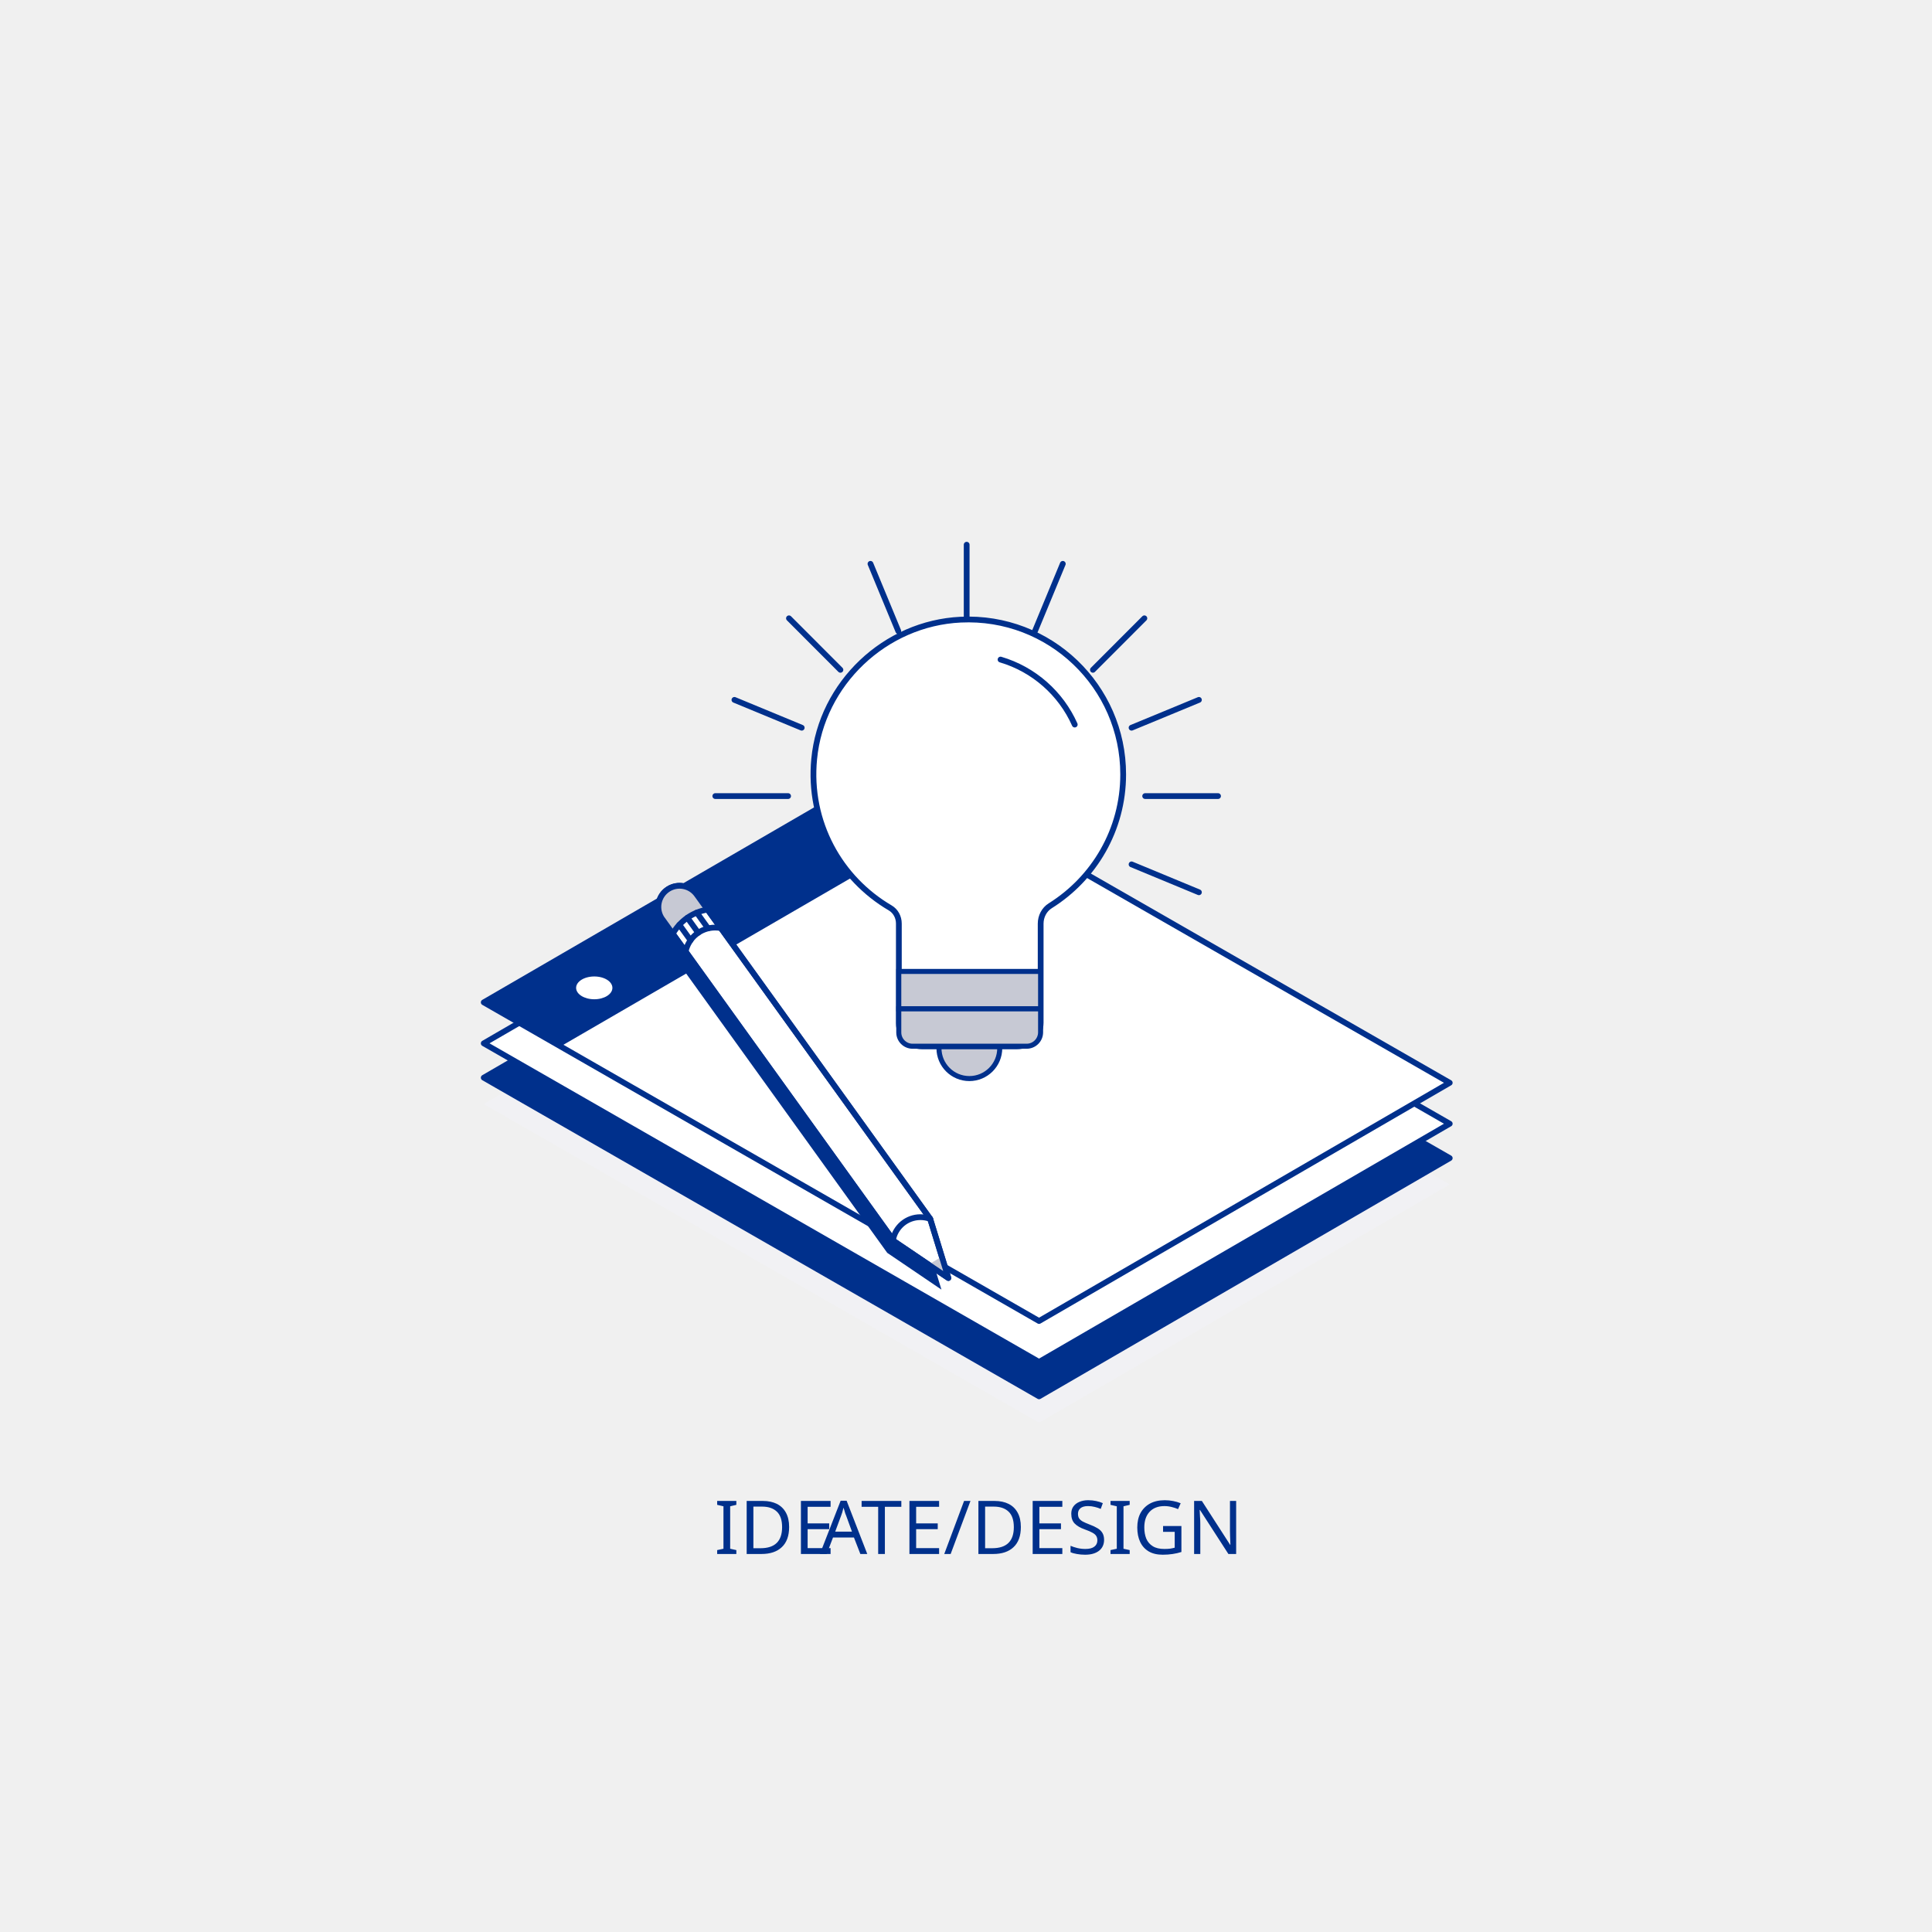
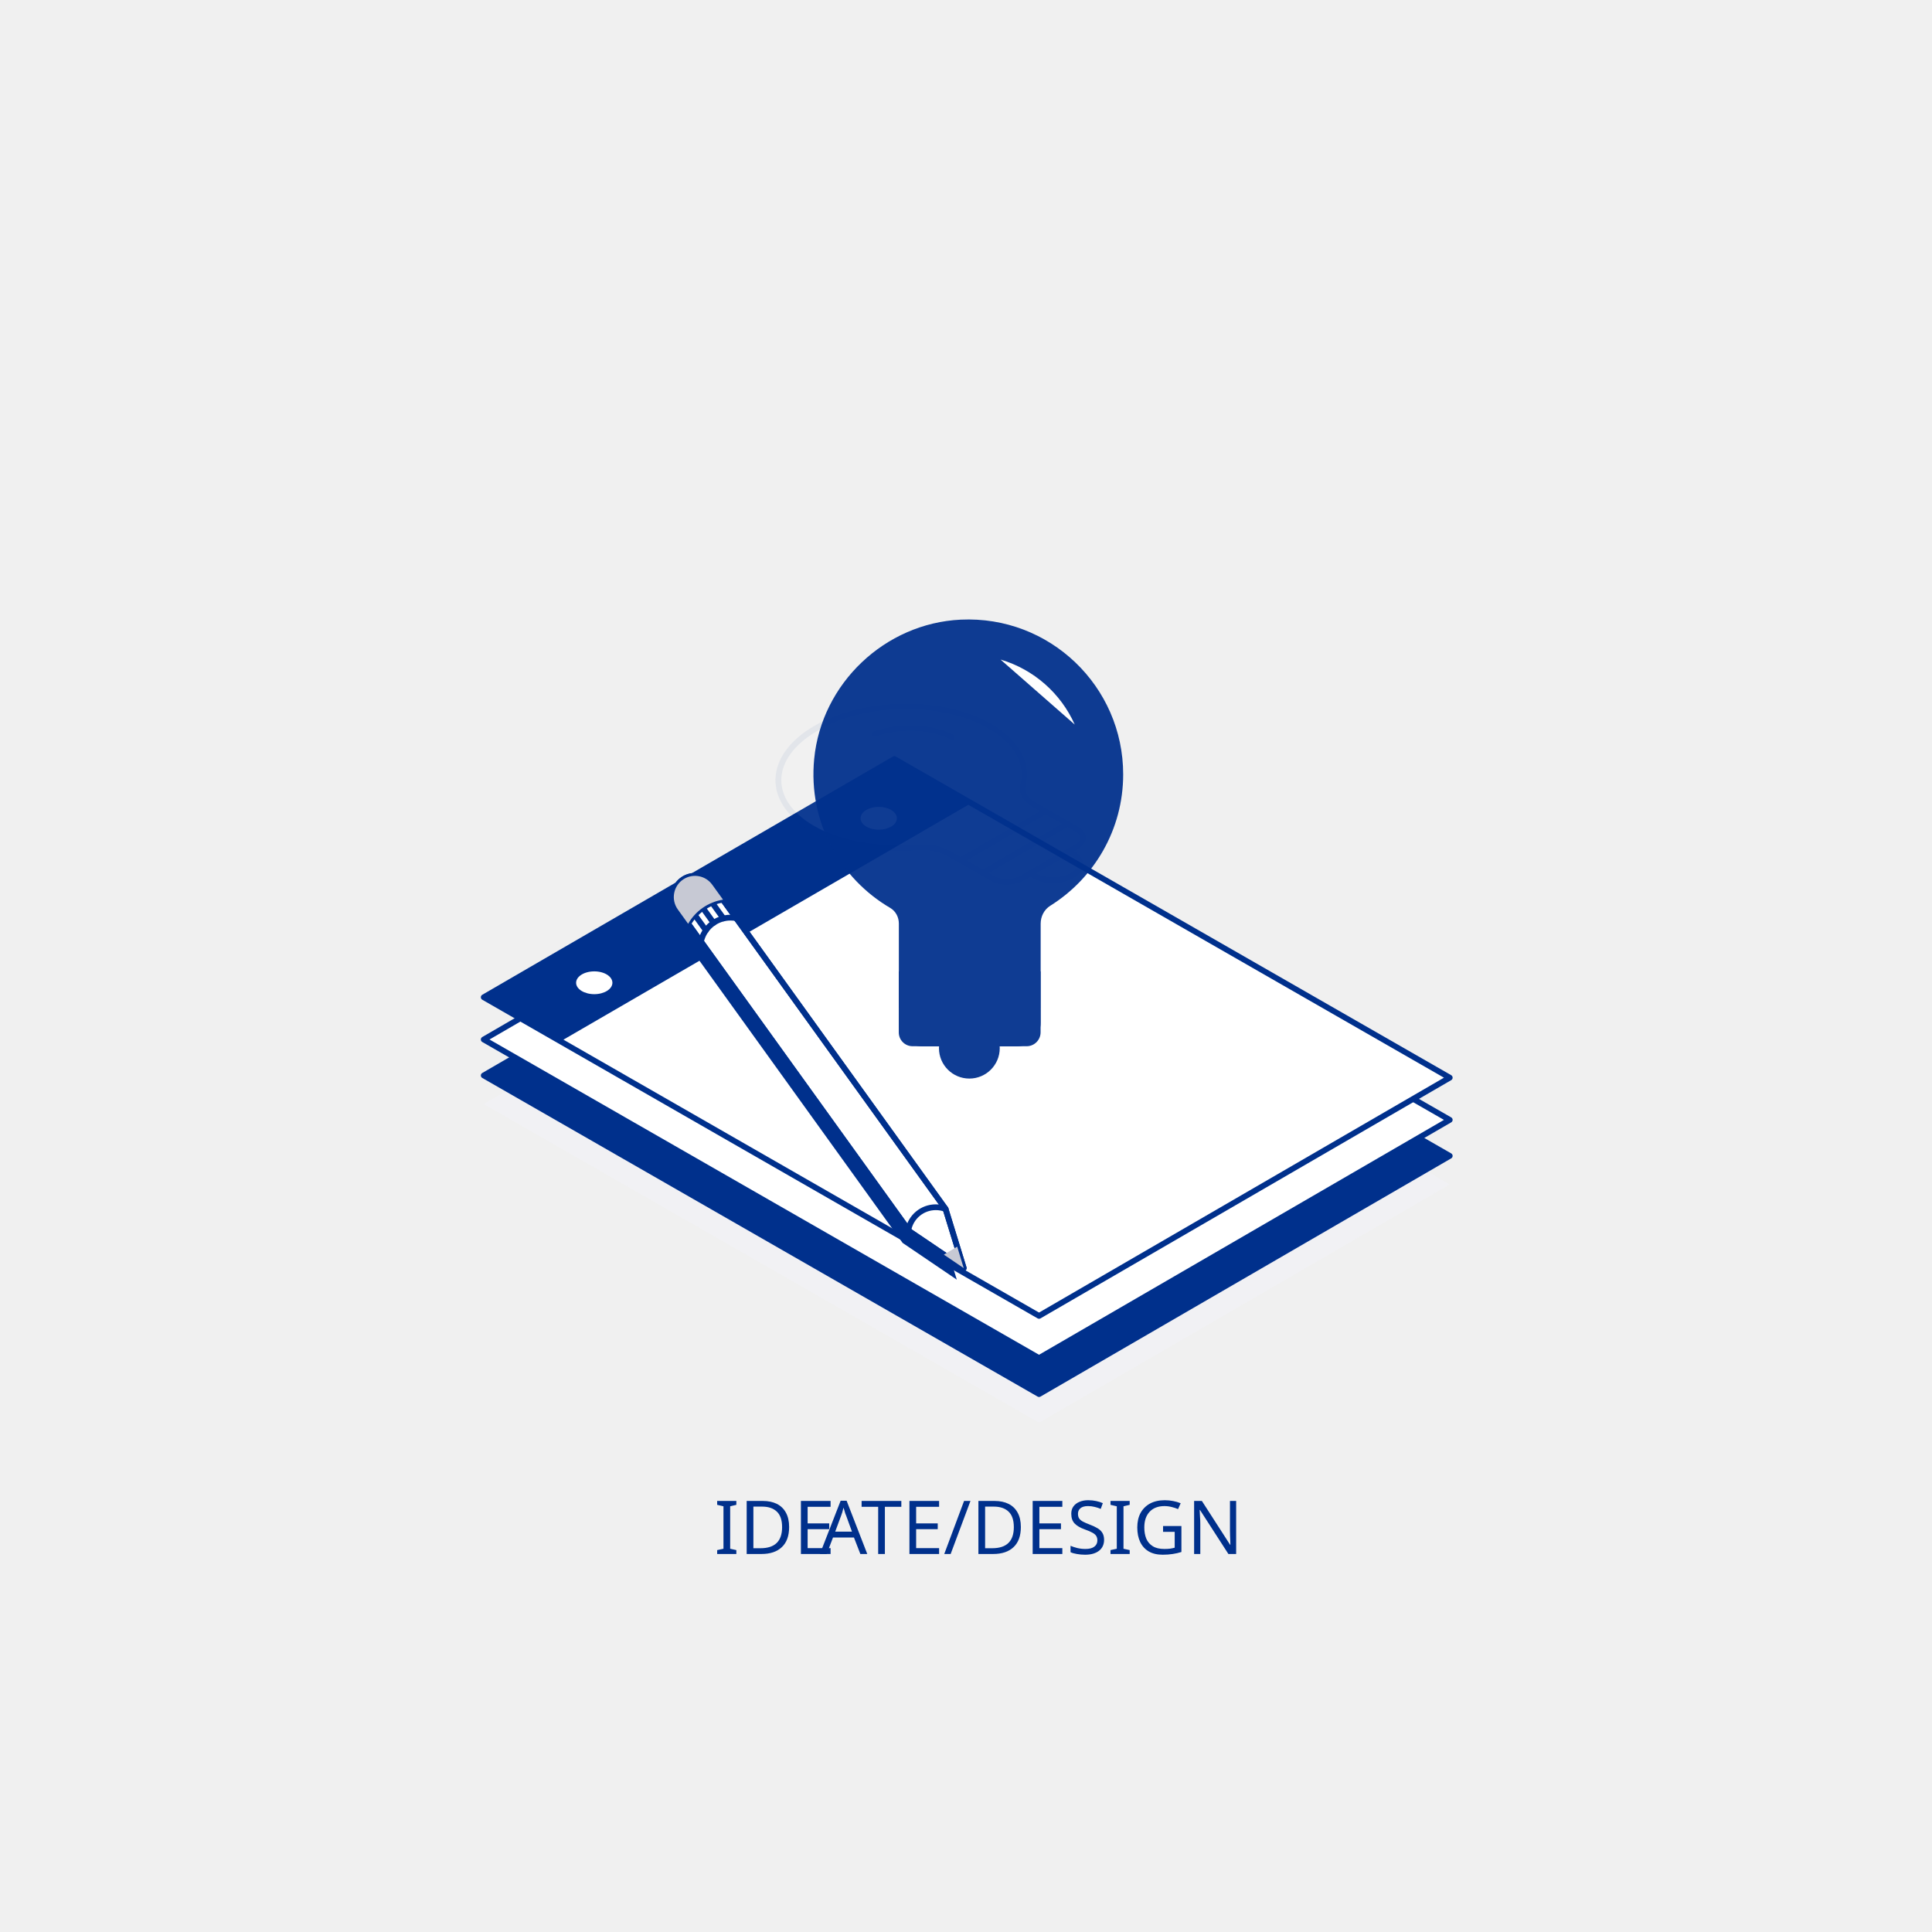
- <svg xmlns="http://www.w3.org/2000/svg" id="Layer_1_copy_3" data-name="Layer 1 copy 3" viewBox="0 0 288 288">
+ <svg xmlns="http://www.w3.org/2000/svg" id="Layer_1_copy_2" data-name="Layer 1 copy 2" viewBox="0 0 288 288">
  <defs>
    <style>
-       .cls-1, .cls-2 {
-         fill: none;
-       }
- 
-       .cls-3, .cls-4 {
+       .cls-1 {
        fill: #c7c9d4;
      }

-       .cls-5, .cls-4, .cls-6, .cls-2 {
-         stroke: #00308c;
-       }
- 
-       .cls-5, .cls-7 {
+       .cls-2 {
        fill: #fff;
      }

-       .cls-5, .cls-6, .cls-2 {
+       .cls-3, .cls-4, .cls-5 {
+         fill: #00308c;
+       }
+ 
+       .cls-3, .cls-6 {
+         stroke: #00308c;
        stroke-linecap: round;
        stroke-linejoin: round;
        stroke-width: .86px;
      }

-       .cls-4 {
-         stroke-miterlimit: 10;
-         stroke-width: .75px;
-       }
- 
-       .cls-6, .cls-8, .cls-9 {
-         fill: #00308c;
-       }
- 
-       .cls-10 {
+       .cls-7 {
        fill: #f1f1f4;
      }

-       .cls-9 {
+       .cls-5 {
        font-family: DIN2014-Regular, 'DIN 2014';
        font-size: 11.08px;
      }

-       .cls-11 {
+       .cls-8 {
        letter-spacing: -.03em;
      }

-       .cls-12 {
-         clip-path: url(#clippath);
+       .cls-6 {
+         fill: none;
      }
    </style>
-     <clipPath id="clippath">
-       <rect class="cls-1" x="137.25" y="155.72" width="15.36" height="6.19" />
-     </clipPath>
  </defs>
-   <text class="cls-9" transform="translate(106.47 231.65)">
+   <text class="cls-5" transform="translate(106.47 231.65)">
    <tspan x="0" y="0">IDE</tspan>
-     <tspan class="cls-11" x="15.75" y="0">A</tspan>
+     <tspan class="cls-8" x="15.75" y="0">A</tspan>
    <tspan x="21.86" y="0">TE/DESIGN</tspan>
  </text>
-   <polygon id="Pad_Shadow" data-name="Pad Shadow" class="cls-10" points="216.11 176.56 133.32 129.07 72.11 164.58 154.89 212.07 216.11 176.56" />
-   <polygon id="Pad_Bottom" data-name="Pad Bottom" class="cls-6" points="216.11 172.64 133.32 125.15 72.11 160.65 154.89 208.15 216.11 172.64" />
+   <polygon id="Pad_Shadow" data-name="Pad Shadow" class="cls-7" points="216.11 176.56 133.32 129.07 72.11 164.58 154.89 212.07 216.11 176.56" />
+   <polygon id="Pad_Bottom" data-name="Pad Bottom" class="cls-3" points="216.11 172.306 133.32 124.816 72.11 160.317 154.89 207.816 216.11 172.306" />
  <g id="Pad_Middle" data-name="Pad Middle">
-     <polygon class="cls-7" points="216.11 167.51 133.32 120.02 72.11 155.53 154.89 203.02 216.11 167.51" />
-     <polygon class="cls-2" points="216.11 167.51 133.32 120.02 72.11 155.53 154.89 203.02 216.11 167.51" />
+     <polygon class="cls-2" points="216.11 166.938 133.32 119.448 72.11 154.958 154.89 202.448 216.11 166.938" />
+     <polygon class="cls-6" points="216.11 166.938 133.32 119.448 72.11 154.958 154.89 202.448 216.11 166.938" />
  </g>
  <g id="Pad_Top" data-name="Pad Top">
-     <polygon class="cls-7" points="216.11 161.41 133.32 113.91 72.11 149.42 154.89 196.92 216.11 161.41" />
-     <polygon class="cls-2" points="216.11 161.41 133.32 113.91 72.11 149.42 154.89 196.92 216.11 161.41" />
-     <path class="cls-8" d="M133.32,113.91l-61.22,35.51,11.46,6.57,61.22-35.51-11.46-6.57ZM88.59,148.96c-1.49,0-2.71-.76-2.71-1.7s1.21-1.7,2.71-1.7,2.7.76,2.7,1.7-1.21,1.7-2.7,1.7M130.99,124.44c-1.49,0-2.71-.76-2.71-1.7s1.21-1.7,2.71-1.7,2.71.76,2.71,1.7-1.21,1.7-2.71,1.7" />
+     <polygon class="cls-2" points="216.11 160.647 133.32 113.148 72.11 148.658 154.89 196.157 216.11 160.647" />
+     <polygon class="cls-6" points="216.11 160.647 133.32 113.148 72.11 148.658 154.89 196.157 216.11 160.647" />
+     <path class="cls-4" d="M133.32,113.15l-61.22,35.51 11.46,6.57 61.22,-35.51 -11.46,-6.57ZM88.59,148.20c-1.49,0.00,-2.71,-0.76,-2.71,-1.70s1.21,-1.70,2.71,-1.70 2.70,0.76,2.70,1.70 -1.21,1.70,-2.70,1.70M130.99,123.68c-1.49,0.00,-2.71,-0.76,-2.71,-1.70s1.21,-1.70,2.71,-1.70 2.71,0.76,2.71,1.70 -1.21,1.70,-2.71,1.70" />
  </g>
-   <g id="Beam">
-     <line class="cls-5" x1="144.10" y1="92.06" x2="144.10" y2="81.20" />
-     <line class="cls-5" x1="133.91" y1="94.08" x2="129.76" y2="84.05" />
-     <line class="cls-5" x1="125.28" y1="99.85" x2="117.61" y2="92.17" />
-     <line class="cls-5" x1="119.51" y1="108.48" x2="109.48" y2="104.33" />
-     <line class="cls-5" x1="178.72" y1="133.01" x2="168.68" y2="128.85" />
-     <line class="cls-5" x1="117.48" y1="118.67" x2="106.63" y2="118.67" />
-     <line class="cls-5" x1="181.57" y1="118.67" x2="170.71" y2="118.67" />
-     <line class="cls-5" x1="119.51" y1="128.85" x2="109.48" y2="133.01" />
-     <line class="cls-5" x1="178.72" y1="104.33" x2="168.68" y2="108.48" />
-     <line class="cls-5" x1="170.59" y1="92.17" x2="162.92" y2="99.85" />
-     <line class="cls-5" x1="158.43" y1="84.05" x2="154.28" y2="94.08" />
+   <g id="Bulb_One" opacity="0.06" transform="translate(-11.90, -25.30) scale(1.01)">
+     <path class="cls-1" d="M169.33,146.63l1.44.83c1.2.69,1.16,1.83-.08,2.54l-8.02,4.65c-1.24.72-3.21.74-4.41.06l-1.44-.83,12.51-7.25Z" />
+     <path class="cls-6" d="M169.33,146.63l1.44.83c1.2.69,1.16,1.83-.08,2.54l-8.02,4.65c-1.24.72-3.21.74-4.41.06l-1.44-.83,12.51-7.25Z" />
+     <path class="cls-2" d="M157.87,132.22c4.08,2.34,5.7,5.58,4.89,8.7-.27,1.06.31,2.12,1.59,2.86l1.75,1-12.51,7.25-1.75-1c-1.28-.74-3.11-1.07-4.95-.91-5.42.48-11.05-.43-15.13-2.77-6.97-4-6.76-10.64.47-14.82,7.23-4.18,18.66-4.32,25.63-.32" />
+     <path class="cls-6" d="M157.87,132.22c4.08,2.34,5.7,5.58,4.89,8.7-.27,1.06.31,2.12,1.59,2.86l1.75,1-12.51,7.25-1.75-1c-1.28-.74-3.11-1.07-4.95-.91-5.42.48-11.05-.43-15.13-2.77-6.97-4-6.76-10.64.47-14.82,7.23-4.18,18.66-4.32,25.63-.32Z" />
+     <polygon class="cls-1" points="153.61 152.04 166.11 144.79 169.33 146.63 156.82 153.89 153.61 152.04" />
+     <polygon class="cls-6" points="153.61 152.04 166.11 144.79 169.33 146.63 156.82 153.89 153.61 152.04" />
+     <path class="cls-1" d="M169.52,150.69l.63.36c.76.43,1.12,1.01,1.11,1.59-.02.58-.42,1.17-1.2,1.62-1.56.91-4.06.94-5.57.07l-.63-.36,5.67-3.29Z" />
+     <path class="cls-6" d="M169.52,150.69l.63.36c.76.43,1.12,1.01,1.11,1.59-.02.58-.42,1.17-1.2,1.62-1.56.91-4.06.94-5.57.07l-.63-.36,5.67-3.29Z" />
+     <path class="cls-2" d="M140.91,133.35c.73-.25,3.31-1.08,6.62-.79,2.47.21,4.09.94,4.77,1.28" />
+     <path class="cls-6" d="M140.91,133.35c.73-.25,3.31-1.08,6.62-.79,2.47.21,4.09.94,4.77,1.28" />
  </g>
-   <g id="Pencil">
-     <polygon class="cls-8" points="103.33 135.76 97.84 138.95 132.26 186.76 140.34 192.24 137.63 183.41 103.33 135.76" />
-     <path class="cls-7" d="M98.75,137.05l34.54,47.99,8.08,5.47-2.71-8.82-34.79-48.33c-.97-1.35-2.82-1.72-4.24-.84-1.55.97-1.96,3.04-.89,4.53" />
-     <path class="cls-2" d="M98.75,137.05l34.54,47.99,8.08,5.47-2.71-8.82-34.79-48.33c-.97-1.35-2.82-1.72-4.24-.84-1.55.97-1.96,3.04-.89,4.53Z" />
-     <polygon class="cls-3" points="141.37 190.52 140.4 187.32 138.41 188.51 141.37 190.52" />
-     <path class="cls-2" d="M133.12,184.8c.37-1.92,2.06-3.36,4.09-3.36.51,0,1,.09,1.46.26" />
-     <path class="cls-3" d="M103.88,133.36c-.97-1.35-2.82-1.72-4.24-.84-1.55.97-1.96,3.04-.89,4.53l1.54,2.14c1.07-1.89,2.97-3.25,5.2-3.6l-1.61-2.23Z" />
-     <path class="cls-2" d="M107.47,138.35c-.28-.05-.57-.08-.86-.08-2.17,0-3.98,1.53-4.41,3.58" />
-     <path class="cls-2" d="M105.49,135.59c-2.23.35-4.12,1.71-5.2,3.6" />
-     <line class="cls-2" x1="103.86" y1="136.04" x2="105.55" y2="138.39" />
-     <line class="cls-2" x1="102.47" y1="136.81" x2="104.08" y2="139.05" />
-     <line class="cls-2" x1="101.27" y1="137.85" x2="102.94" y2="140.17" />
-     <path class="cls-2" d="M98.75,137.05l34.54,47.99,8.08,5.47-2.71-8.82-34.79-48.33c-.97-1.35-2.82-1.72-4.24-.84-1.55.97-1.96,3.04-.89,4.53Z" />
-   </g>
-   <g id="Bulb_Two">
+   <g id="Bulb_Two" opacity="0.94">
    <g class="cls-12">
      <circle class="cls-4" cx="144.5" cy="156.25" r="4.53" />
    </g>
    <path class="cls-5" d="M167.43,115.43c0-13.12-10.95-23.69-24.22-23.06-11.29.54-20.75,9.5-21.84,20.76-.92,9.45,3.88,17.85,11.33,22.21.82.48,1.29,1.38,1.29,2.33v14.86c0,1.9,1.54,3.45,3.45,3.45h14.16c1.95,0,3.53-1.58,3.53-3.53v-14.76c0-1.08.52-2.1,1.43-2.67,6.52-4.08,10.87-11.32,10.87-19.58Z" />
    <rect class="cls-4" x="133.98" y="144.81" width="21.14" height="5.57" />
    <path class="cls-4" d="M133.98,150.39h21.14v3.49c0,1.15-.93,2.08-2.08,2.08h-17c-1.14,0-2.06-.92-2.06-2.06v-3.51h0Z" />
    <path class="cls-2" d="M149.15,98.32c4.95,1.46,8.99,5.04,11.06,9.69" />
  </g>
+   <g id="Pencil">
+     <polygon class="cls-4" points="105.619 134.275 100.129 137.465 134.549 185.276 142.629 190.755 139.919 181.926 105.619 134.275" />
+     <path class="cls-2" d="M101.04,135.57l34.54,47.99 8.08,5.47 -2.71,-8.82 -34.79,-48.33c-0.97,-1.35,-2.82,-1.72,-4.24,-0.84 -1.55,0.97,-1.96,3.04,-0.89,4.53" />
+     <path class="cls-6" d="M101.04,135.57l34.54,47.99 8.08,5.47 -2.71,-8.82 -34.79,-48.33c-0.97,-1.35,-2.82,-1.72,-4.24,-0.84 -1.55,0.97,-1.96,3.04,-0.89,4.53Z" />
+     <path class="cls-6" d="M135.41,183.32c0.37,-1.92,2.06,-3.36,4.09,-3.36 0.51,0.00,1.00,0.09,1.46,0.26" />
+     <path class="cls-6" d="M109.76,136.87c-0.28,-0.05,-0.57,-0.08,-0.86,-0.08 -2.17,0.00,-3.98,1.53,-4.41,3.58" />
+     <path class="cls-6" d="M107.78,134.11c-2.23,0.35,-4.12,1.71,-5.20,3.60" />
+     <line class="cls-6" x1="106.15" y1="134.56" x2="107.84" y2="136.91" />
+     <line class="cls-6" x1="104.76" y1="135.33" x2="106.37" y2="137.57" />
+     <line class="cls-6" x1="103.56" y1="136.37" x2="105.23" y2="138.69" />
+     <path class="cls-6" d="M101.04,135.57l34.54,47.99 8.08,5.47 -2.71,-8.82 -34.79,-48.33c-0.97,-1.35,-2.82,-1.72,-4.24,-0.84 -1.55,0.97,-1.96,3.04,-0.89,4.53Z" />
+     <polygon class="cls-1" points="143.659 189.035 142.689 185.836 140.699 187.025 143.659 189.035" />
+     <path class="cls-1" d="M106.17,131.88c-0.97,-1.35,-2.82,-1.72,-4.24,-0.84 -1.55,0.97,-1.96,3.04,-0.89,4.53l1.54,2.14c1.07,-1.89,2.97,-3.25,5.20,-3.60l-1.61,-2.23Z" />
+   </g>
</svg>
